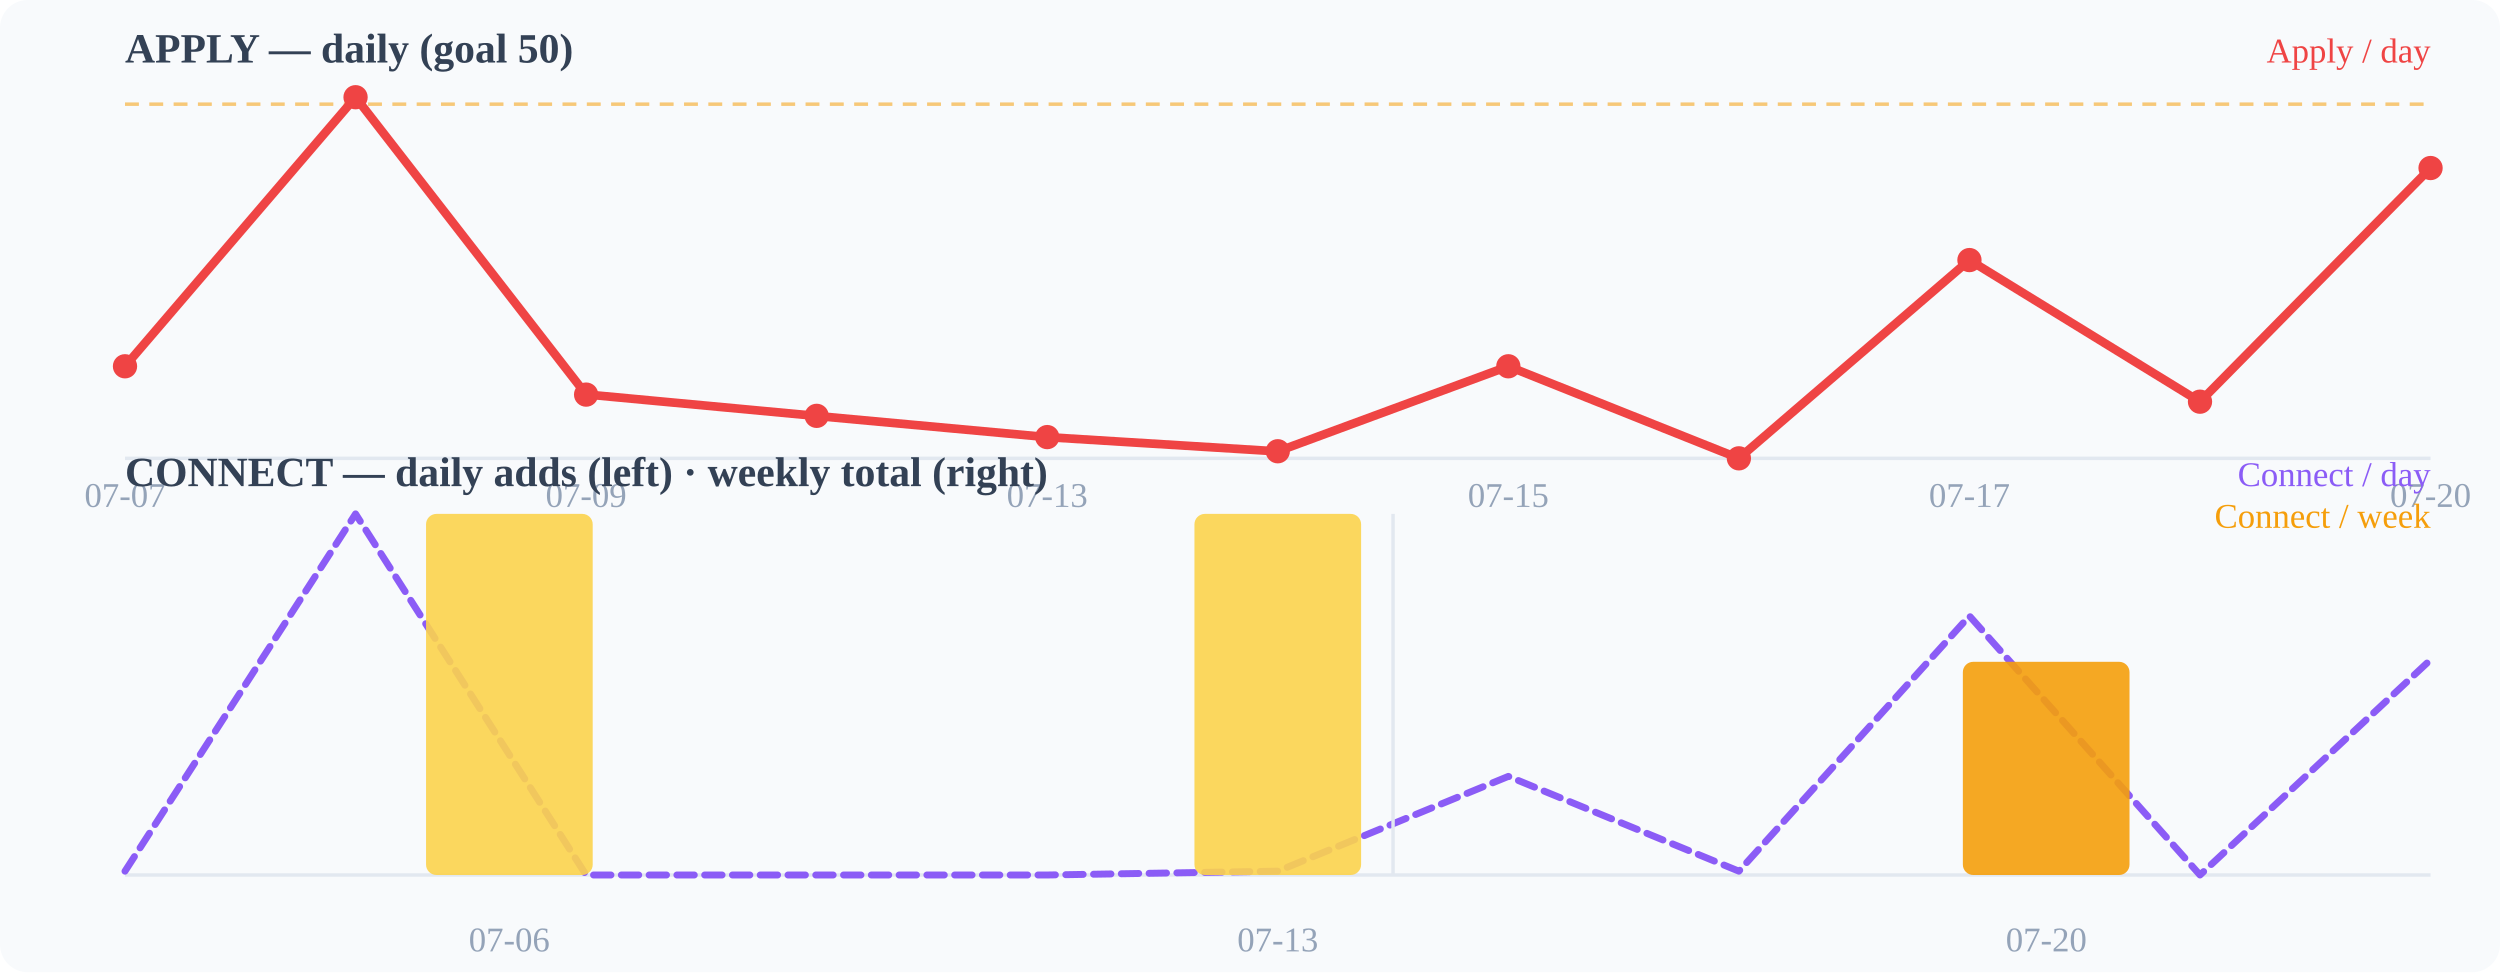
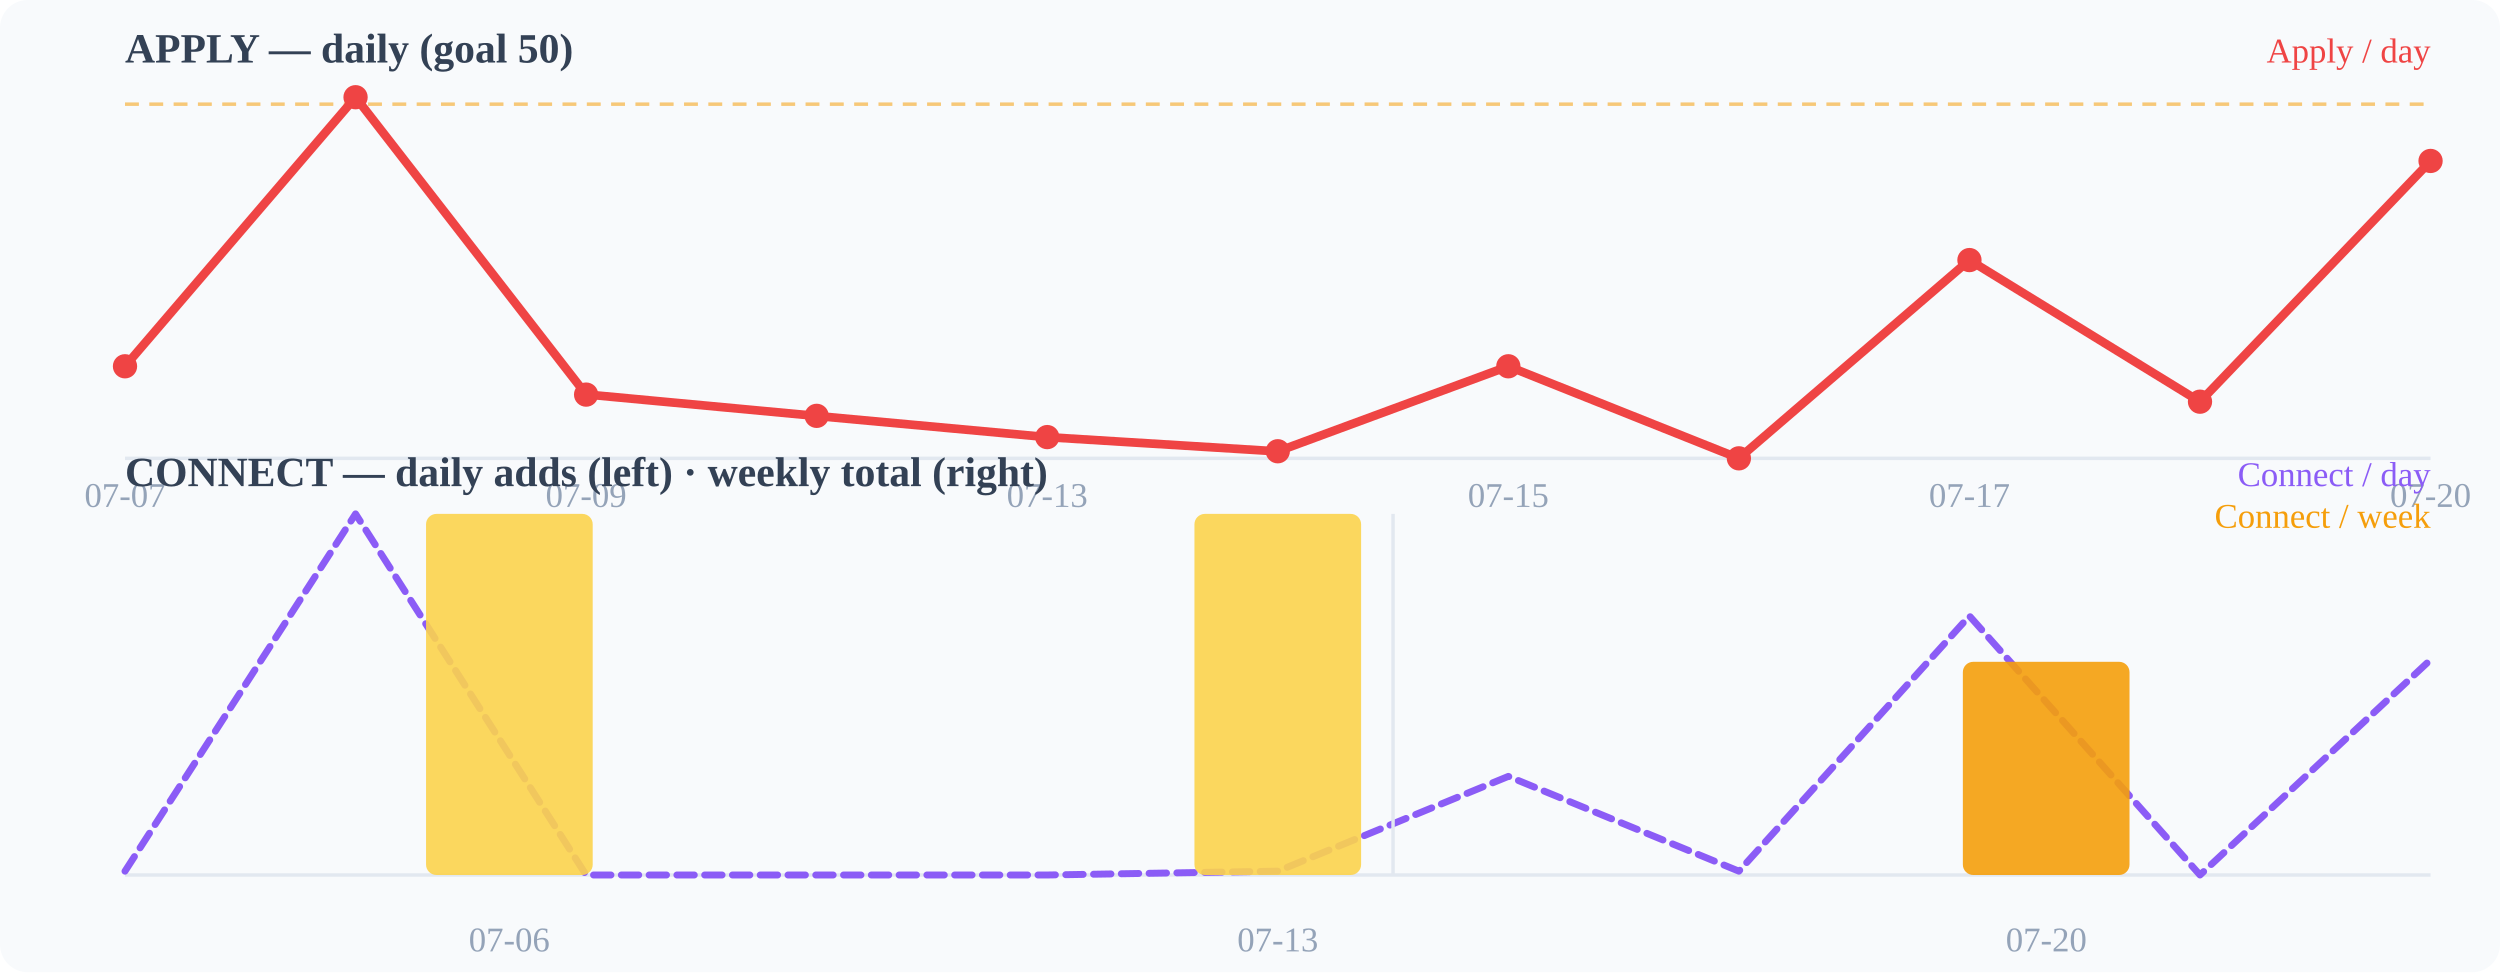
<svg xmlns="http://www.w3.org/2000/svg" width="720" height="280" viewBox="0 0 720 280">
  <rect width="720" height="280" fill="#f8fafc" rx="8" />
  <text x="36" y="18" font-size="12" font-weight="600" fill="#334155">APPLY — daily (goal 50)</text>
  <line x1="36" y1="132" x2="700" y2="132" stroke="#e2e8f0" stroke-width="1" />
  <line x1="36" y1="30.0" x2="700" y2="30.0" stroke="#f59e0b" stroke-width="1" stroke-dasharray="4 3" opacity="0.55" />
-   <polyline points="36.0,105.5 102.4,28.0 168.8,113.6 235.2,119.8 301.6,125.9 368.0,130.0 434.4,105.5 500.8,132.0 567.2,74.9 633.6,115.7 700.0,48.4" fill="none" stroke="#ef4444" stroke-width="2.5" stroke-linecap="round" stroke-linejoin="round" />
+   <polyline points="36.0,105.5 102.4,28.0 168.8,113.6 235.2,119.8 301.6,125.9 368.0,130.0 434.4,105.5 500.8,132.0 567.2,74.9 633.6,115.7 700.0,46.4" fill="none" stroke="#ef4444" stroke-width="2.5" stroke-linecap="round" stroke-linejoin="round" />
  <circle cx="36" cy="105.49" r="3.5" fill="#ef4444" />
  <circle cx="102.4" cy="28" r="3.5" fill="#ef4444" />
  <circle cx="168.8" cy="113.647" r="3.5" fill="#ef4444" />
  <circle cx="235.2" cy="119.765" r="3.5" fill="#ef4444" />
  <circle cx="301.6" cy="125.882" r="3.5" fill="#ef4444" />
  <circle cx="368" cy="129.961" r="3.5" fill="#ef4444" />
  <circle cx="434.4" cy="105.49" r="3.5" fill="#ef4444" />
  <circle cx="500.8" cy="132" r="3.5" fill="#ef4444" />
  <circle cx="567.2" cy="74.902" r="3.5" fill="#ef4444" />
  <circle cx="633.6" cy="115.686" r="3.5" fill="#ef4444" />
-   <circle cx="700" cy="48.392" r="3.5" fill="#ef4444" />
+   <circle cx="700" cy="46.353" r="3.5" fill="#ef4444" />
  <text x="36" y="146" font-size="10" fill="#94a3b8" text-anchor="middle">07-07</text>
  <text x="168.8" y="146" font-size="10" fill="#94a3b8" text-anchor="middle">07-09</text>
  <text x="301.6" y="146" font-size="10" fill="#94a3b8" text-anchor="middle">07-13</text>
  <text x="434.4" y="146" font-size="10" fill="#94a3b8" text-anchor="middle">07-15</text>
  <text x="567.2" y="146" font-size="10" fill="#94a3b8" text-anchor="middle">07-17</text>
  <text x="700" y="146" font-size="10" fill="#94a3b8" text-anchor="middle">07-20</text>
  <text x="36" y="140" font-size="12" font-weight="600" fill="#334155">CONNECT — daily adds (left) · weekly total (right)</text>
  <line x1="36" y1="252" x2="700" y2="252" stroke="#e2e8f0" stroke-width="1" />
  <polyline points="36.0,250.9 102.4,148.0 168.8,252.0 235.2,252.0 301.6,252.0 368.0,250.9 434.4,223.6 500.8,250.9 567.2,177.4 633.6,252.0 700.0,190.0" fill="none" stroke="#8b5cf6" stroke-width="2" stroke-linecap="round" stroke-linejoin="round" stroke-dasharray="5 3" />
  <rect x="122.7" y="148.0" width="48" height="104.0" rx="3" fill="#fcd34d" opacity="0.9" />
  <rect x="344.0" y="148.0" width="48" height="104.0" rx="3" fill="#fcd34d" opacity="0.9" />
  <rect x="565.3" y="190.6" width="48" height="61.4" rx="3" fill="#f59e0b" opacity="0.9" />
  <line x1="401.2" y1="148" x2="401.2" y2="252" stroke="#e2e8f0" stroke-width="1" />
  <text x="146.667" y="274" font-size="10" fill="#94a3b8" text-anchor="middle">07-06</text>
  <text x="368" y="274" font-size="10" fill="#94a3b8" text-anchor="middle">07-13</text>
  <text x="589.333" y="274" font-size="10" fill="#94a3b8" text-anchor="middle">07-20</text>
  <text x="700" y="18" font-size="10" fill="#ef4444" text-anchor="end">Apply / day</text>
  <text x="700" y="140" font-size="10" fill="#8b5cf6" text-anchor="end">Connect / day</text>
  <text x="700" y="152" font-size="10" fill="#f59e0b" text-anchor="end">Connect / week</text>
</svg>
